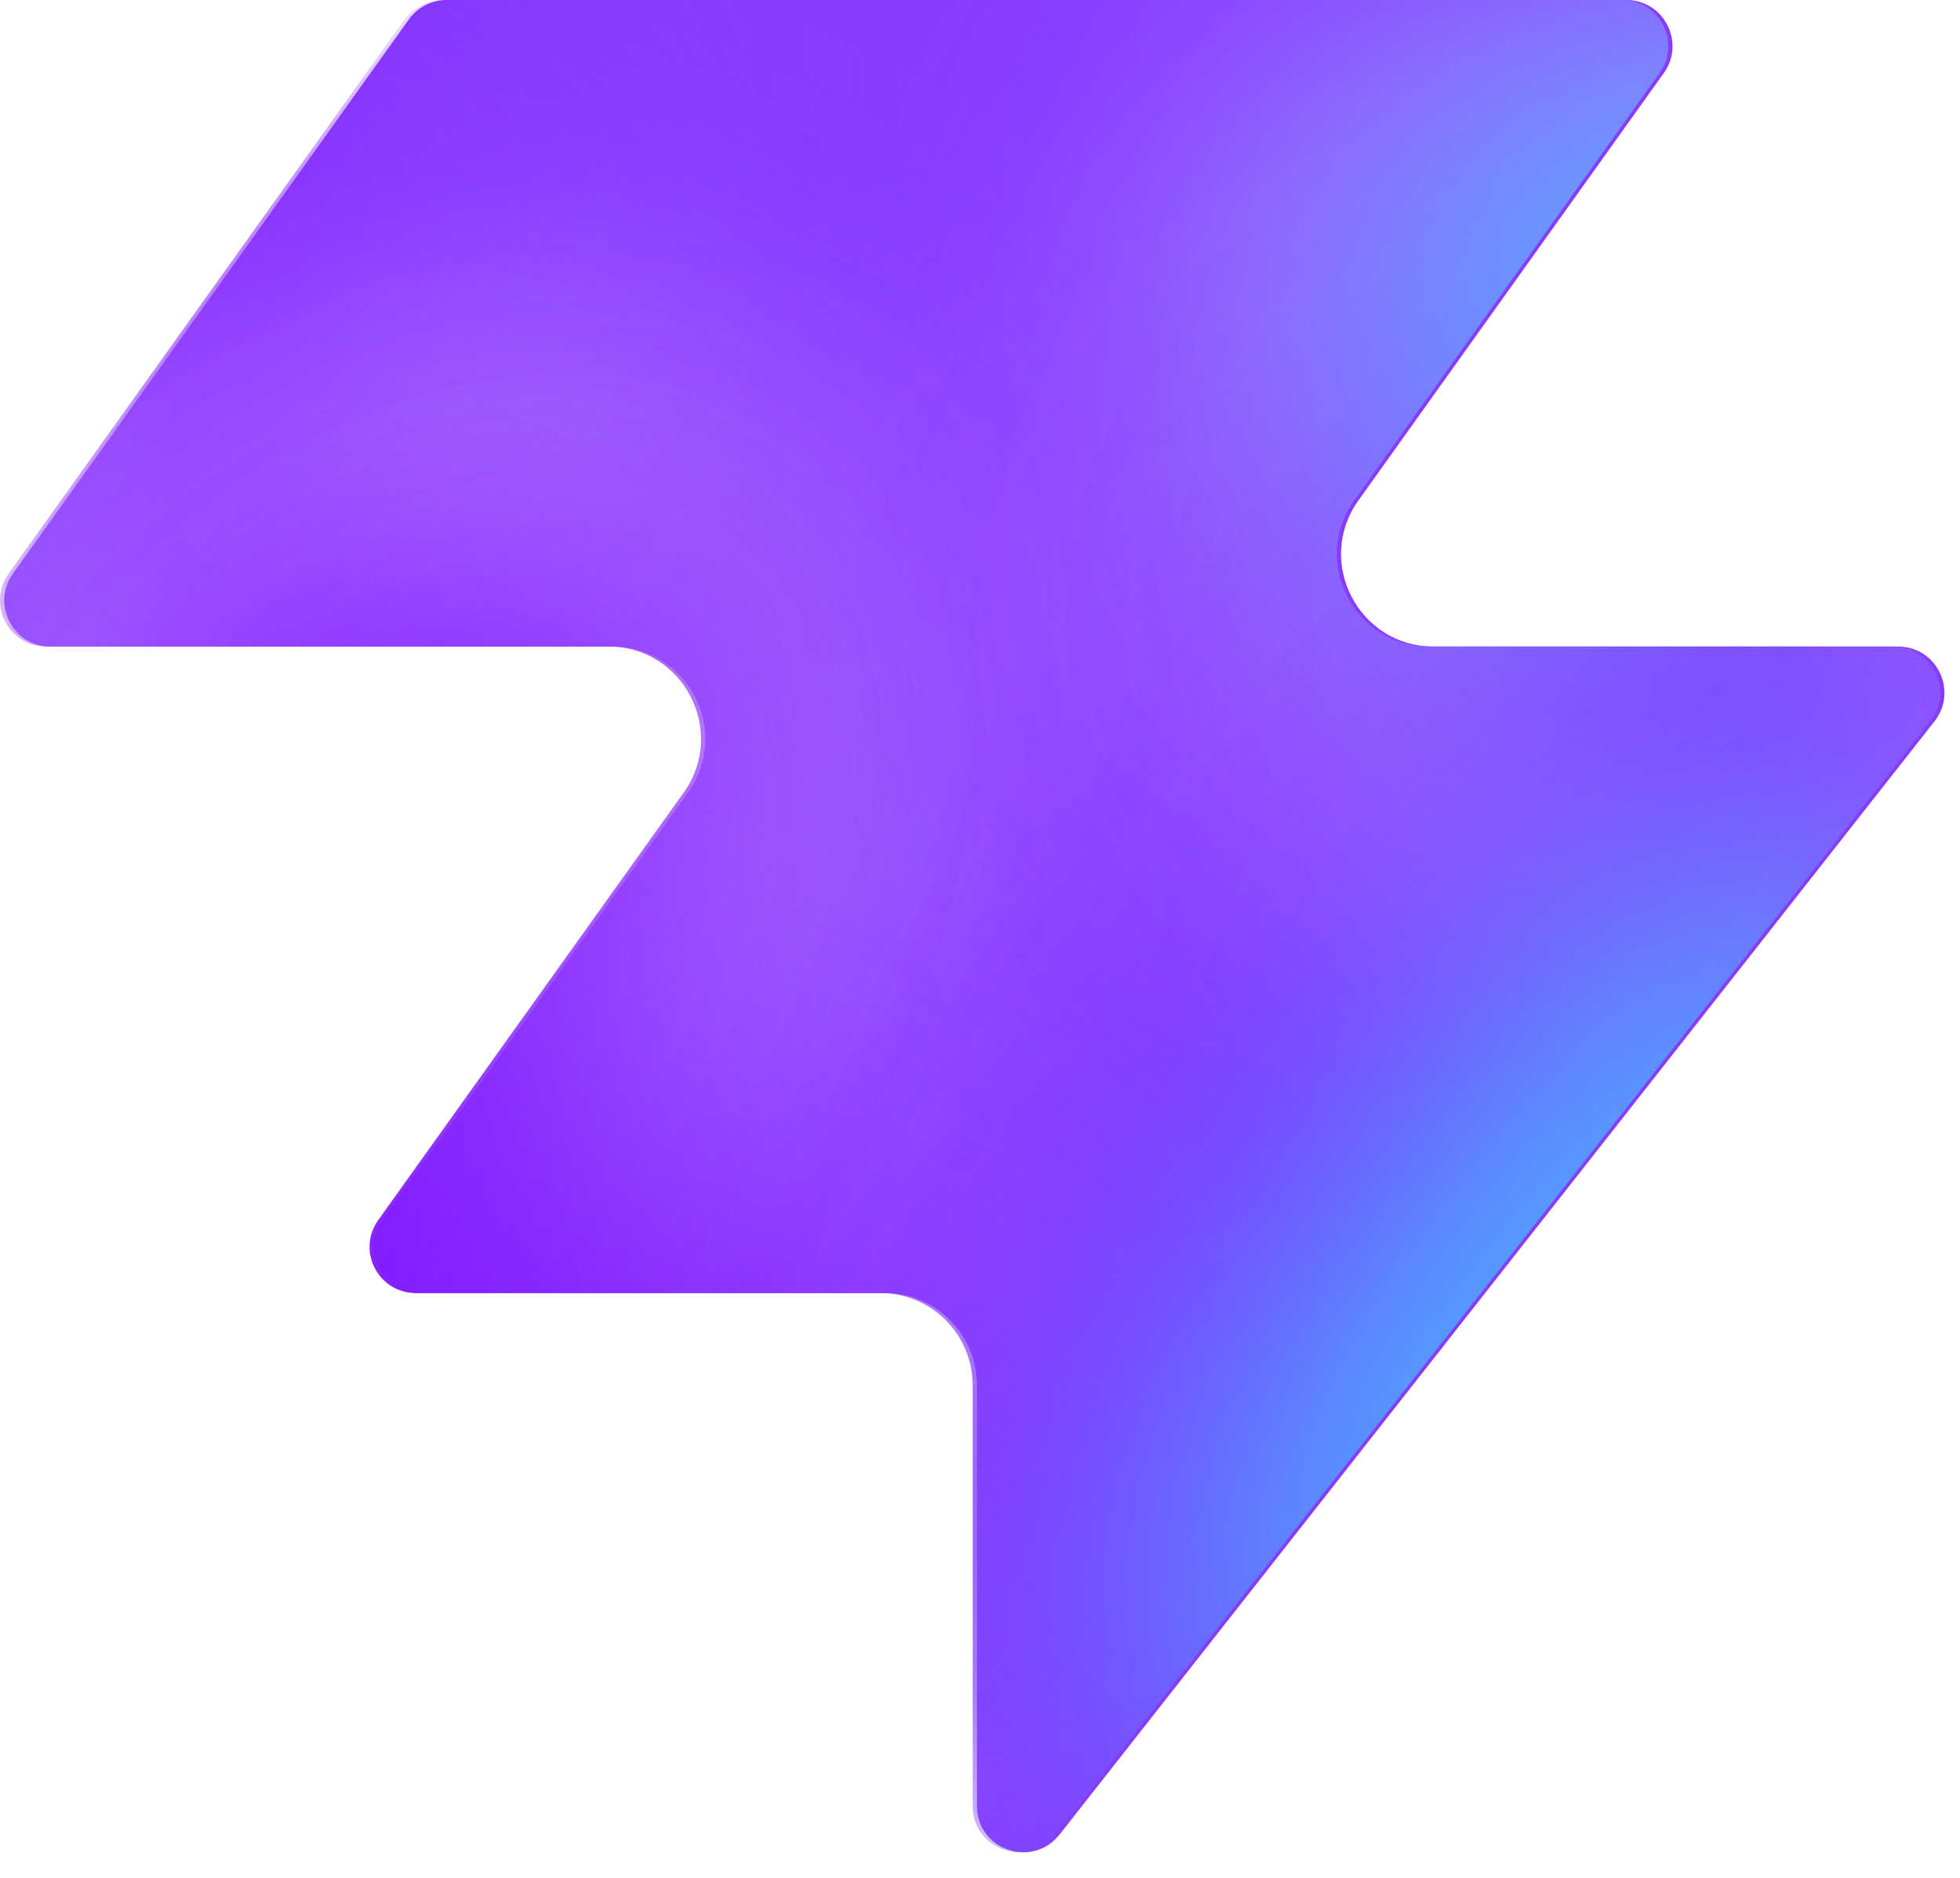
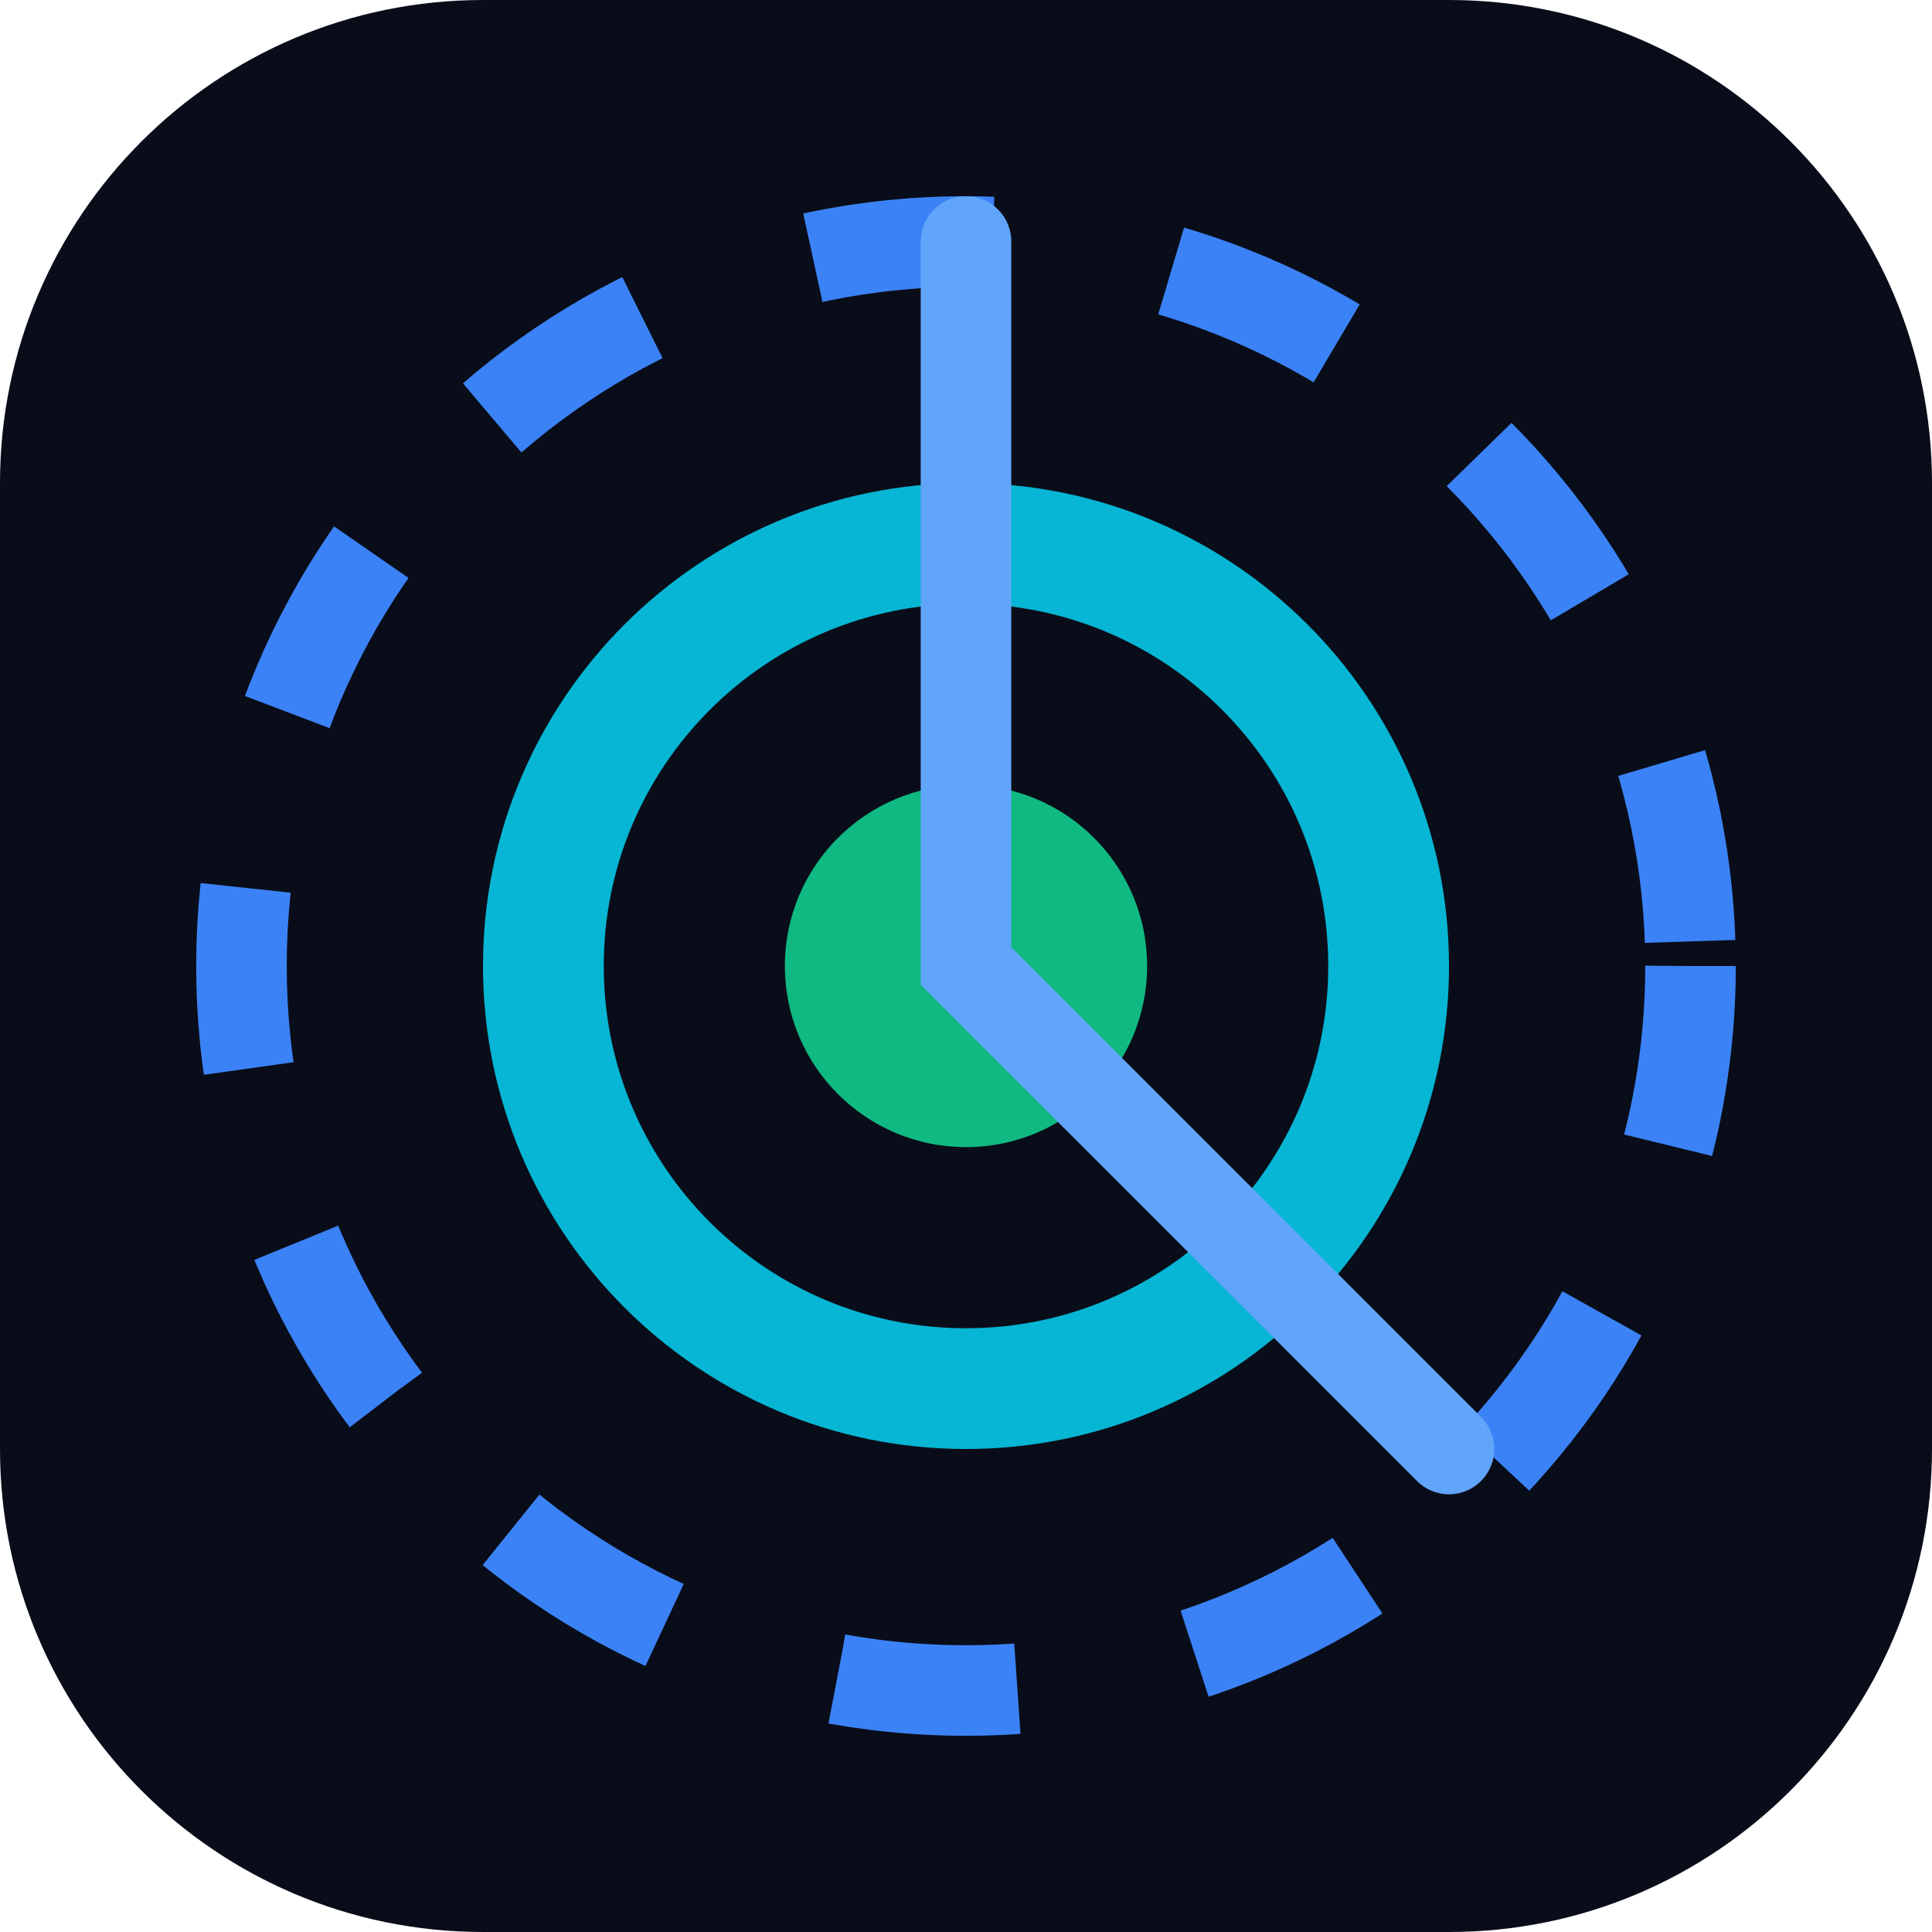
- <svg xmlns="http://www.w3.org/2000/svg" width="48" height="46" fill="none" viewBox="0 0 48 46">
-   <path fill="#863bff" d="M25.946 44.938c-.664.845-2.021.375-2.021-.698V33.937a2.26 2.26 0 0 0-2.262-2.262H10.287c-.92 0-1.456-1.04-.92-1.788l7.48-10.471c1.07-1.497 0-3.578-1.842-3.578H1.237c-.92 0-1.456-1.04-.92-1.788L10.013.474c.214-.297.556-.474.92-.474h28.894c.92 0 1.456 1.04.92 1.788l-7.48 10.471c-1.07 1.498 0 3.579 1.842 3.579h11.377c.943 0 1.473 1.088.89 1.83L25.947 44.94z" style="fill:#863bff;fill:color(display-p3 .525 .23 1);fill-opacity:1" />
-   <mask id="a" width="48" height="46" x="0" y="0" maskUnits="userSpaceOnUse" style="mask-type:alpha">
-     <path fill="#000" d="M25.842 44.938c-.664.844-2.021.375-2.021-.698V33.937a2.26 2.26 0 0 0-2.262-2.262H10.183c-.92 0-1.456-1.04-.92-1.788l7.48-10.471c1.07-1.498 0-3.579-1.842-3.579H1.133c-.92 0-1.456-1.04-.92-1.787L9.91.473c.214-.297.556-.474.92-.474h28.894c.92 0 1.456 1.04.92 1.788l-7.48 10.471c-1.07 1.498 0 3.578 1.842 3.578h11.377c.943 0 1.473 1.088.89 1.832L25.843 44.94z" style="fill:#000;fill-opacity:1" />
-   </mask>
-   <g mask="url(#a)">
-     <g filter="url(#b)">
-       <ellipse cx="5.508" cy="14.704" fill="#ede6ff" rx="5.508" ry="14.704" style="fill:#ede6ff;fill:color(display-p3 .927 .903 1);fill-opacity:1" transform="matrix(.00324 1 1 -.00324 -4.47 31.516)" />
-     </g>
-     <g filter="url(#c)">
-       <ellipse cx="10.399" cy="29.851" fill="#ede6ff" rx="10.399" ry="29.851" style="fill:#ede6ff;fill:color(display-p3 .927 .903 1);fill-opacity:1" transform="matrix(.00324 1 1 -.00324 -39.328 7.883)" />
-     </g>
-     <g filter="url(#d)">
-       <ellipse cx="5.508" cy="30.487" fill="#7e14ff" rx="5.508" ry="30.487" style="fill:#7e14ff;fill:color(display-p3 .492 .077 1);fill-opacity:1" transform="rotate(89.814 -25.913 -14.639)scale(1 -1)" />
-     </g>
-     <g filter="url(#e)">
-       <ellipse cx="5.508" cy="30.599" fill="#7e14ff" rx="5.508" ry="30.599" style="fill:#7e14ff;fill:color(display-p3 .492 .077 1);fill-opacity:1" transform="rotate(89.814 -32.644 -3.334)scale(1 -1)" />
-     </g>
-     <g filter="url(#f)">
-       <ellipse cx="5.508" cy="30.599" fill="#7e14ff" rx="5.508" ry="30.599" style="fill:#7e14ff;fill:color(display-p3 .492 .077 1);fill-opacity:1" transform="matrix(.00324 1 1 -.00324 -34.34 30.47)" />
-     </g>
-     <g filter="url(#g)">
-       <ellipse cx="14.072" cy="22.078" fill="#ede6ff" rx="14.072" ry="22.078" style="fill:#ede6ff;fill:color(display-p3 .927 .903 1);fill-opacity:1" transform="rotate(93.35 24.506 48.493)scale(-1 1)" />
-     </g>
-     <g filter="url(#h)">
-       <ellipse cx="3.47" cy="21.501" fill="#7e14ff" rx="3.47" ry="21.501" style="fill:#7e14ff;fill:color(display-p3 .492 .077 1);fill-opacity:1" transform="rotate(89.009 28.708 47.59)scale(-1 1)" />
-     </g>
-     <g filter="url(#i)">
-       <ellipse cx="3.47" cy="21.501" fill="#7e14ff" rx="3.47" ry="21.501" style="fill:#7e14ff;fill:color(display-p3 .492 .077 1);fill-opacity:1" transform="rotate(89.009 28.708 47.59)scale(-1 1)" />
-     </g>
-     <g filter="url(#j)">
-       <ellipse cx=".387" cy="8.972" fill="#7e14ff" rx="4.407" ry="29.108" style="fill:#7e14ff;fill:color(display-p3 .492 .077 1);fill-opacity:1" transform="rotate(39.51 .387 8.972)" />
-     </g>
-     <g filter="url(#k)">
-       <ellipse cx="47.523" cy="-6.092" fill="#7e14ff" rx="4.407" ry="29.108" style="fill:#7e14ff;fill:color(display-p3 .492 .077 1);fill-opacity:1" transform="rotate(37.892 47.523 -6.092)" />
-     </g>
-     <g filter="url(#l)">
-       <ellipse cx="41.412" cy="6.333" fill="#47bfff" rx="5.971" ry="9.665" style="fill:#47bfff;fill:color(display-p3 .28 .748 1);fill-opacity:1" transform="rotate(37.892 41.412 6.333)" />
-     </g>
-     <g filter="url(#m)">
-       <ellipse cx="-1.879" cy="38.332" fill="#7e14ff" rx="4.407" ry="29.108" style="fill:#7e14ff;fill:color(display-p3 .492 .077 1);fill-opacity:1" transform="rotate(37.892 -1.88 38.332)" />
-     </g>
-     <g filter="url(#n)">
-       <ellipse cx="-1.879" cy="38.332" fill="#7e14ff" rx="4.407" ry="29.108" style="fill:#7e14ff;fill:color(display-p3 .492 .077 1);fill-opacity:1" transform="rotate(37.892 -1.88 38.332)" />
-     </g>
-     <g filter="url(#o)">
-       <ellipse cx="35.651" cy="29.907" fill="#7e14ff" rx="4.407" ry="29.108" style="fill:#7e14ff;fill:color(display-p3 .492 .077 1);fill-opacity:1" transform="rotate(37.892 35.651 29.907)" />
-     </g>
-     <g filter="url(#p)">
-       <ellipse cx="38.418" cy="32.4" fill="#47bfff" rx="5.971" ry="15.297" style="fill:#47bfff;fill:color(display-p3 .28 .748 1);fill-opacity:1" transform="rotate(37.892 38.418 32.4)" />
-     </g>
-   </g>
-   <defs>
-     <filter id="b" width="60.045" height="41.654" x="-19.77" y="16.149" color-interpolation-filters="sRGB" filterUnits="userSpaceOnUse">
-       <feFlood flood-opacity="0" result="BackgroundImageFix" />
-       <feBlend in="SourceGraphic" in2="BackgroundImageFix" result="shape" />
-       <feGaussianBlur result="effect1_foregroundBlur_2002_17158" stdDeviation="7.659" />
-     </filter>
-     <filter id="c" width="90.34" height="51.437" x="-54.613" y="-7.533" color-interpolation-filters="sRGB" filterUnits="userSpaceOnUse">
-       <feFlood flood-opacity="0" result="BackgroundImageFix" />
-       <feBlend in="SourceGraphic" in2="BackgroundImageFix" result="shape" />
-       <feGaussianBlur result="effect1_foregroundBlur_2002_17158" stdDeviation="7.659" />
-     </filter>
-     <filter id="d" width="79.355" height="29.4" x="-49.64" y="2.03" color-interpolation-filters="sRGB" filterUnits="userSpaceOnUse">
-       <feFlood flood-opacity="0" result="BackgroundImageFix" />
-       <feBlend in="SourceGraphic" in2="BackgroundImageFix" result="shape" />
-       <feGaussianBlur result="effect1_foregroundBlur_2002_17158" stdDeviation="4.596" />
-     </filter>
-     <filter id="e" width="79.579" height="29.4" x="-45.045" y="20.029" color-interpolation-filters="sRGB" filterUnits="userSpaceOnUse">
-       <feFlood flood-opacity="0" result="BackgroundImageFix" />
-       <feBlend in="SourceGraphic" in2="BackgroundImageFix" result="shape" />
-       <feGaussianBlur result="effect1_foregroundBlur_2002_17158" stdDeviation="4.596" />
-     </filter>
-     <filter id="f" width="79.579" height="29.4" x="-43.513" y="21.178" color-interpolation-filters="sRGB" filterUnits="userSpaceOnUse">
-       <feFlood flood-opacity="0" result="BackgroundImageFix" />
-       <feBlend in="SourceGraphic" in2="BackgroundImageFix" result="shape" />
-       <feGaussianBlur result="effect1_foregroundBlur_2002_17158" stdDeviation="4.596" />
-     </filter>
-     <filter id="g" width="74.749" height="58.852" x="15.756" y="-17.901" color-interpolation-filters="sRGB" filterUnits="userSpaceOnUse">
-       <feFlood flood-opacity="0" result="BackgroundImageFix" />
-       <feBlend in="SourceGraphic" in2="BackgroundImageFix" result="shape" />
-       <feGaussianBlur result="effect1_foregroundBlur_2002_17158" stdDeviation="7.659" />
-     </filter>
-     <filter id="h" width="61.377" height="25.362" x="23.548" y="2.284" color-interpolation-filters="sRGB" filterUnits="userSpaceOnUse">
-       <feFlood flood-opacity="0" result="BackgroundImageFix" />
-       <feBlend in="SourceGraphic" in2="BackgroundImageFix" result="shape" />
-       <feGaussianBlur result="effect1_foregroundBlur_2002_17158" stdDeviation="4.596" />
-     </filter>
-     <filter id="i" width="61.377" height="25.362" x="23.548" y="2.284" color-interpolation-filters="sRGB" filterUnits="userSpaceOnUse">
-       <feFlood flood-opacity="0" result="BackgroundImageFix" />
-       <feBlend in="SourceGraphic" in2="BackgroundImageFix" result="shape" />
-       <feGaussianBlur result="effect1_foregroundBlur_2002_17158" stdDeviation="4.596" />
-     </filter>
-     <filter id="j" width="56.045" height="63.649" x="-27.636" y="-22.853" color-interpolation-filters="sRGB" filterUnits="userSpaceOnUse">
-       <feFlood flood-opacity="0" result="BackgroundImageFix" />
-       <feBlend in="SourceGraphic" in2="BackgroundImageFix" result="shape" />
-       <feGaussianBlur result="effect1_foregroundBlur_2002_17158" stdDeviation="4.596" />
-     </filter>
-     <filter id="k" width="54.814" height="64.646" x="20.116" y="-38.415" color-interpolation-filters="sRGB" filterUnits="userSpaceOnUse">
-       <feFlood flood-opacity="0" result="BackgroundImageFix" />
-       <feBlend in="SourceGraphic" in2="BackgroundImageFix" result="shape" />
-       <feGaussianBlur result="effect1_foregroundBlur_2002_17158" stdDeviation="4.596" />
-     </filter>
-     <filter id="l" width="33.541" height="35.313" x="24.641" y="-11.323" color-interpolation-filters="sRGB" filterUnits="userSpaceOnUse">
-       <feFlood flood-opacity="0" result="BackgroundImageFix" />
-       <feBlend in="SourceGraphic" in2="BackgroundImageFix" result="shape" />
-       <feGaussianBlur result="effect1_foregroundBlur_2002_17158" stdDeviation="4.596" />
-     </filter>
-     <filter id="m" width="54.814" height="64.646" x="-29.286" y="6.009" color-interpolation-filters="sRGB" filterUnits="userSpaceOnUse">
-       <feFlood flood-opacity="0" result="BackgroundImageFix" />
-       <feBlend in="SourceGraphic" in2="BackgroundImageFix" result="shape" />
-       <feGaussianBlur result="effect1_foregroundBlur_2002_17158" stdDeviation="4.596" />
-     </filter>
-     <filter id="n" width="54.814" height="64.646" x="-29.286" y="6.009" color-interpolation-filters="sRGB" filterUnits="userSpaceOnUse">
-       <feFlood flood-opacity="0" result="BackgroundImageFix" />
-       <feBlend in="SourceGraphic" in2="BackgroundImageFix" result="shape" />
-       <feGaussianBlur result="effect1_foregroundBlur_2002_17158" stdDeviation="4.596" />
-     </filter>
-     <filter id="o" width="54.814" height="64.646" x="8.244" y="-2.416" color-interpolation-filters="sRGB" filterUnits="userSpaceOnUse">
-       <feFlood flood-opacity="0" result="BackgroundImageFix" />
-       <feBlend in="SourceGraphic" in2="BackgroundImageFix" result="shape" />
-       <feGaussianBlur result="effect1_foregroundBlur_2002_17158" stdDeviation="4.596" />
-     </filter>
-     <filter id="p" width="39.409" height="43.623" x="18.713" y="10.588" color-interpolation-filters="sRGB" filterUnits="userSpaceOnUse">
-       <feFlood flood-opacity="0" result="BackgroundImageFix" />
-       <feBlend in="SourceGraphic" in2="BackgroundImageFix" result="shape" />
-       <feGaussianBlur result="effect1_foregroundBlur_2002_17158" stdDeviation="4.596" />
-     </filter>
-   </defs>
+ <svg xmlns="http://www.w3.org/2000/svg" viewBox="0 0 32 32" fill="none">
+   <rect width="32" height="32" rx="8" fill="#090d19" />
+   <circle cx="16" cy="16" r="12" stroke="#3b82f6" stroke-width="1.5" stroke-dasharray="3 3" />
+   <circle cx="16" cy="16" r="7" stroke="#06b6d4" stroke-width="2" />
+   <circle cx="16" cy="16" r="3" fill="#10b981" />
+   <path d="M16 4 L16 16 L24 24" stroke="#60a5fa" stroke-width="1.5" stroke-linecap="round" />
</svg>
